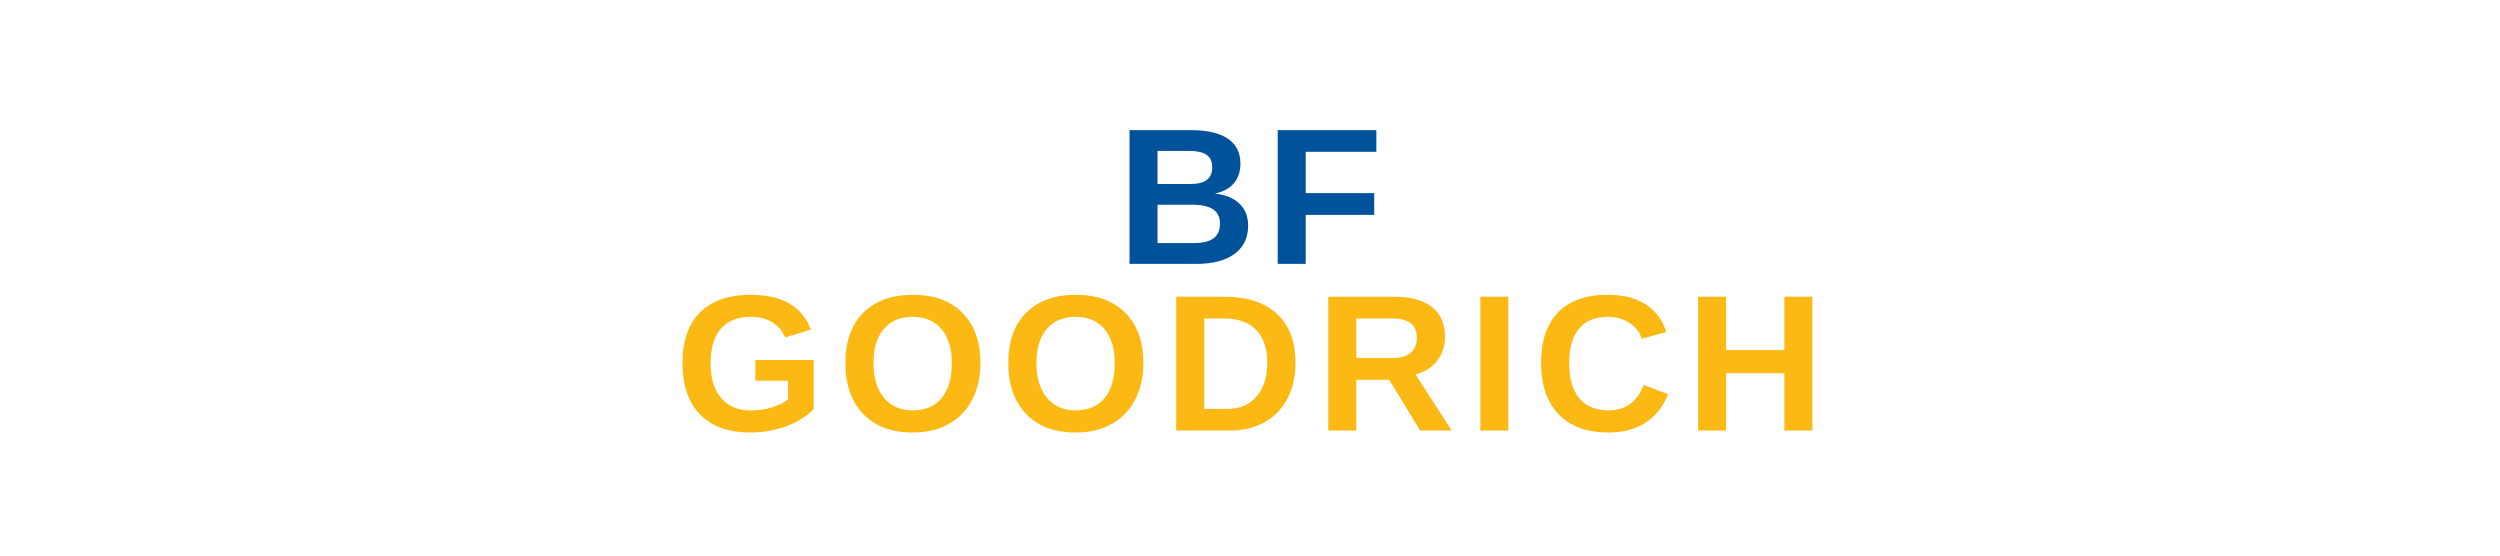
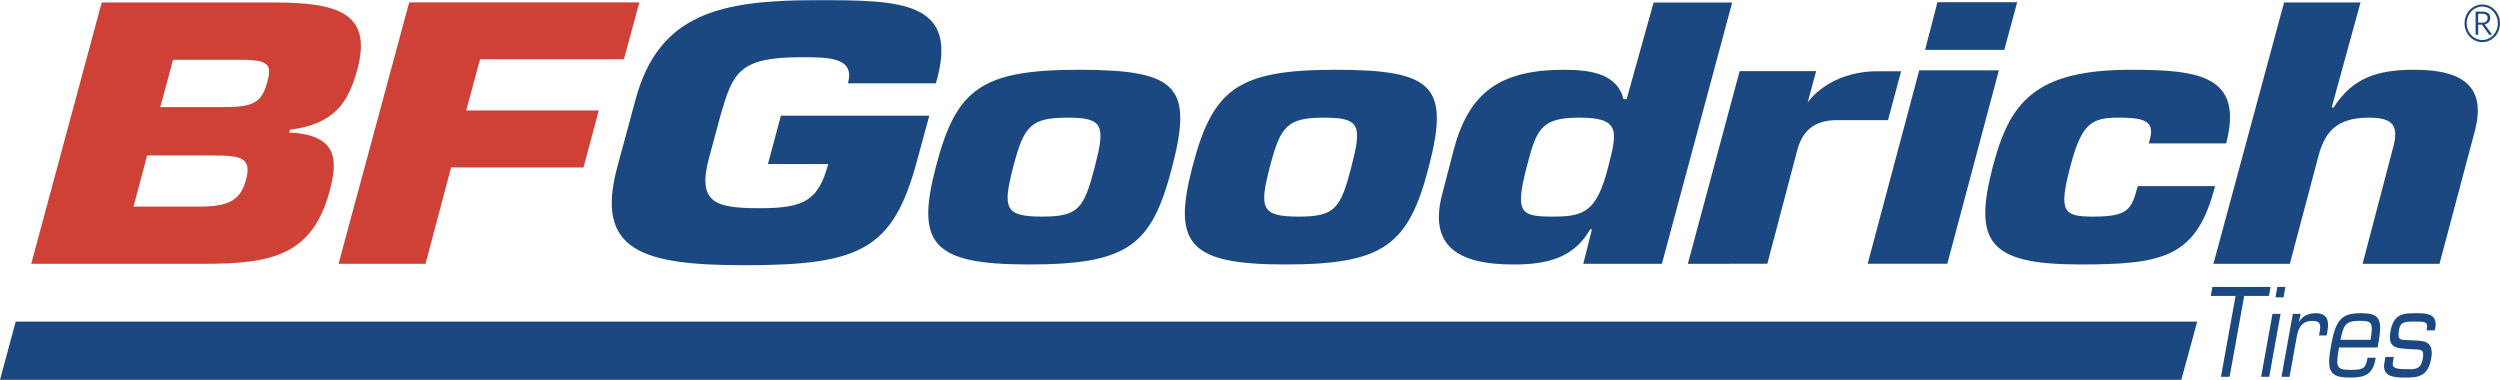
- <svg xmlns="http://www.w3.org/2000/svg" viewBox="0 0 360 80" fill="none">
-   <text x="180" y="38" fill="#00529B" font-family="Montserrat, Arial, sans-serif" font-size="28" font-weight="800" text-anchor="middle" letter-spacing="0.04em">BF</text>
-   <text x="180" y="62" fill="#FDB913" font-family="Montserrat, Arial, sans-serif" font-size="28" font-weight="800" text-anchor="middle" letter-spacing="0.06em">GOODRICH</text>
+ <svg xmlns="http://www.w3.org/2000/svg" width="2500" height="380" viewBox="0 0 83.978 12.753">
+   <path d="M83.159 1.162h.086V.823h.127l.243.339h.101l-.252-.348c.072-.018.187-.071.187-.213 0-.173-.119-.218-.312-.218h-.18v.779zm.086-.708h.092c.119 0 .226.018.226.146 0 .091-.069.155-.176.155h-.142V.454zm.138-.308c-.331 0-.596.281-.596.632s.265.632.596.632c.33 0 .595-.281.595-.632s-.266-.632-.592-.632h-.003zm0 .07c.29 0 .523.251.523.561s-.233.561-.523.561c-.292 0-.524-.251-.524-.561s.233-.561.521-.561h.003zM55.547.078l-.907 3.247h-.104c-.208-.828-1.045-.987-1.997-.987-2.177 0-3.212.779-3.718 2.729l-.379 1.461c-.44 1.693.479 2.351 2.399 2.351 1.135 0 2.023-.22 2.575-1.181h.059l-.291 1.158h2.641L58.186.079h-2.639zm-1.529 5.536c-.376 1.449-.763 1.656-1.836 1.656-1.089 0-1.306-.098-.901-1.656.329-1.267.464-1.668 1.764-1.668 1.376 0 1.296.426.973 1.668zM65.413 8.853h-2.676l1.732-6.496h2.676zM67.326 1.669h-2.66l.415-1.601h2.679zM74.407 6.248c-.617 2.377-1.699 2.63-4.524 2.63-3.069 0-3.603-.742-2.948-3.264.562-2.168 1.395-3.276 4.646-3.276 2.284 0 3.791.195 3.199 2.473h-2.6c.104-.341.112-.548-.034-.682-.147-.135-.437-.183-.982-.183-.923 0-1.247.207-1.627 1.668-.39 1.498-.219 1.656.765 1.656 1.18 0 1.3-.231 1.506-1.023h2.599zM28.482 2.793c.256-.889-.693-.876-1.567-.876-2.096 0-2.292.514-2.705 1.928l-.386 1.425c-.421 1.554.204 1.718 1.718 1.718 1.484 0 1.949-.27 2.279-1.483h-2.025l.435-1.625h4.985L30.8 5.41c-.8 2.956-1.878 3.493-5.777 3.493-3.435 0-5.055-.468-4.285-3.307l.613-2.266C22.135.433 24.232 0 27.434 0c2.823 0 4.828.012 4.002 2.793h-2.954zM78.324 3.604h.067c.64-1.011 1.495-1.267 2.72-1.267 1.754 0 2.383.67 2.025 2.046l-1.19 4.472h-2.584l1.046-3.984c.146-.621.015-.925-.833-.925-1.164 0-1.506.56-1.709 1.34l-.947 3.569h-2.567L76.725.078h2.567l-.968 3.526zM36.245 2.338c-3.312 0-4.134.658-4.812 3.276-.665 2.557-.137 3.264 3.115 3.264 3.353 0 4.141-.633 4.823-3.264.703-2.703.201-3.276-3.126-3.276zm.526 3.276c-.36 1.388-.551 1.656-1.762 1.656-1.255 0-1.336-.269-.977-1.656.361-1.389.585-1.668 1.84-1.668 1.21 0 1.258.28.899 1.668zM44.864 2.338c-3.313 0-4.134.658-4.813 3.276-.664 2.557-.135 3.264 3.116 3.264 3.297 0 4.143-.633 4.824-3.264.701-2.703.2-3.276-3.127-3.276zm.526 3.276c-.36 1.388-.552 1.656-1.76 1.656-1.256 0-1.338-.269-.978-1.656.36-1.389.584-1.668 1.84-1.668 1.21 0 1.258.28.898 1.668z" fill="#1c4882" />
+   <path d="M9.161.076H3.417l-2.368 8.78h5.798c2.313 0 3.644-.298 4.227-2.448.297-1.098.232-1.881-1.36-1.963l.025-.094c1.491-.186 1.963-.911 2.264-2.021C12.522.415 11.33.076 9.161.076zM8.26 6.047c-.193.712-.634.887-1.579.887H4.483l.46-1.717h2.262c.946 0 1.252.105 1.055.83zm.718-3.295c-.189.7-.475.841-1.494.841H5.383l.43-1.589h2.451c.809.023.857.222.714.748zM15.66 3.704h4.454L19.6 5.62h-4.448l-.858 3.235h-2.922l2.373-8.78h7.731l-.518 1.911h-4.833z" fill="#cf4037" />
+   <path d="M60.379 5.011l-1.012 3.842-2.67.003 1.739-6.472h2.57l-.283 1.051s.68-1.048 2.365-1.048h.772l-.439 1.643h-1.755c-.599.012-1.077.239-1.287.981zM73.273 12.753l.534-1.955H.527L0 12.753zM74.895 12.652h-.291l.491-2.717h-.832l.054-.302h1.954l-.055.302h-.831l-.49 2.717M76.225 12.652h-.271l.382-2.114h.271l-.382 2.114zm.482-2.669h-.271l.062-.351h.271l-.062.351M77.283 10.538l-.06.262.004.009c.135-.234.361-.294.564-.294.345 0 .462.201.391.596l-.027.152h-.257l.025-.14c.048-.261-.012-.35-.238-.35-.335 0-.479.188-.54.562l-.236 1.317h-.271l.381-2.114h.264M79.803 12.012l-.014.077c-.102.559-.472.588-.873.588-.701 0-.758-.274-.613-1.079.158-.878.36-1.083 1.004-1.083.581 0 .738.157.597.938l-.038.213h-1.294c-.12.668-.094.752.392.752.369 0 .494-.027.548-.325l.015-.081h.276zm-.172-.604c.094-.6.04-.636-.372-.636-.488 0-.532.148-.641.636h1.013M81.789 11.09h-.28l.015-.081c.038-.213-.099-.213-.384-.213-.339 0-.502-.004-.549.258-.067.377.026.35.305.366.454.033.892-.053.767.636-.107.596-.46.621-.861.621-.389 0-.793-.024-.707-.496l.034-.196h.281l-.029.164c-.037.202.062.246.473.246.185 0 .459.048.526-.326.073-.395-.082-.322-.405-.346-.385-.032-.787.016-.679-.584.11-.612.41-.624.896-.624.314 0 .699.016.612.495l-.015.08" fill="#1c4882" />
</svg>
